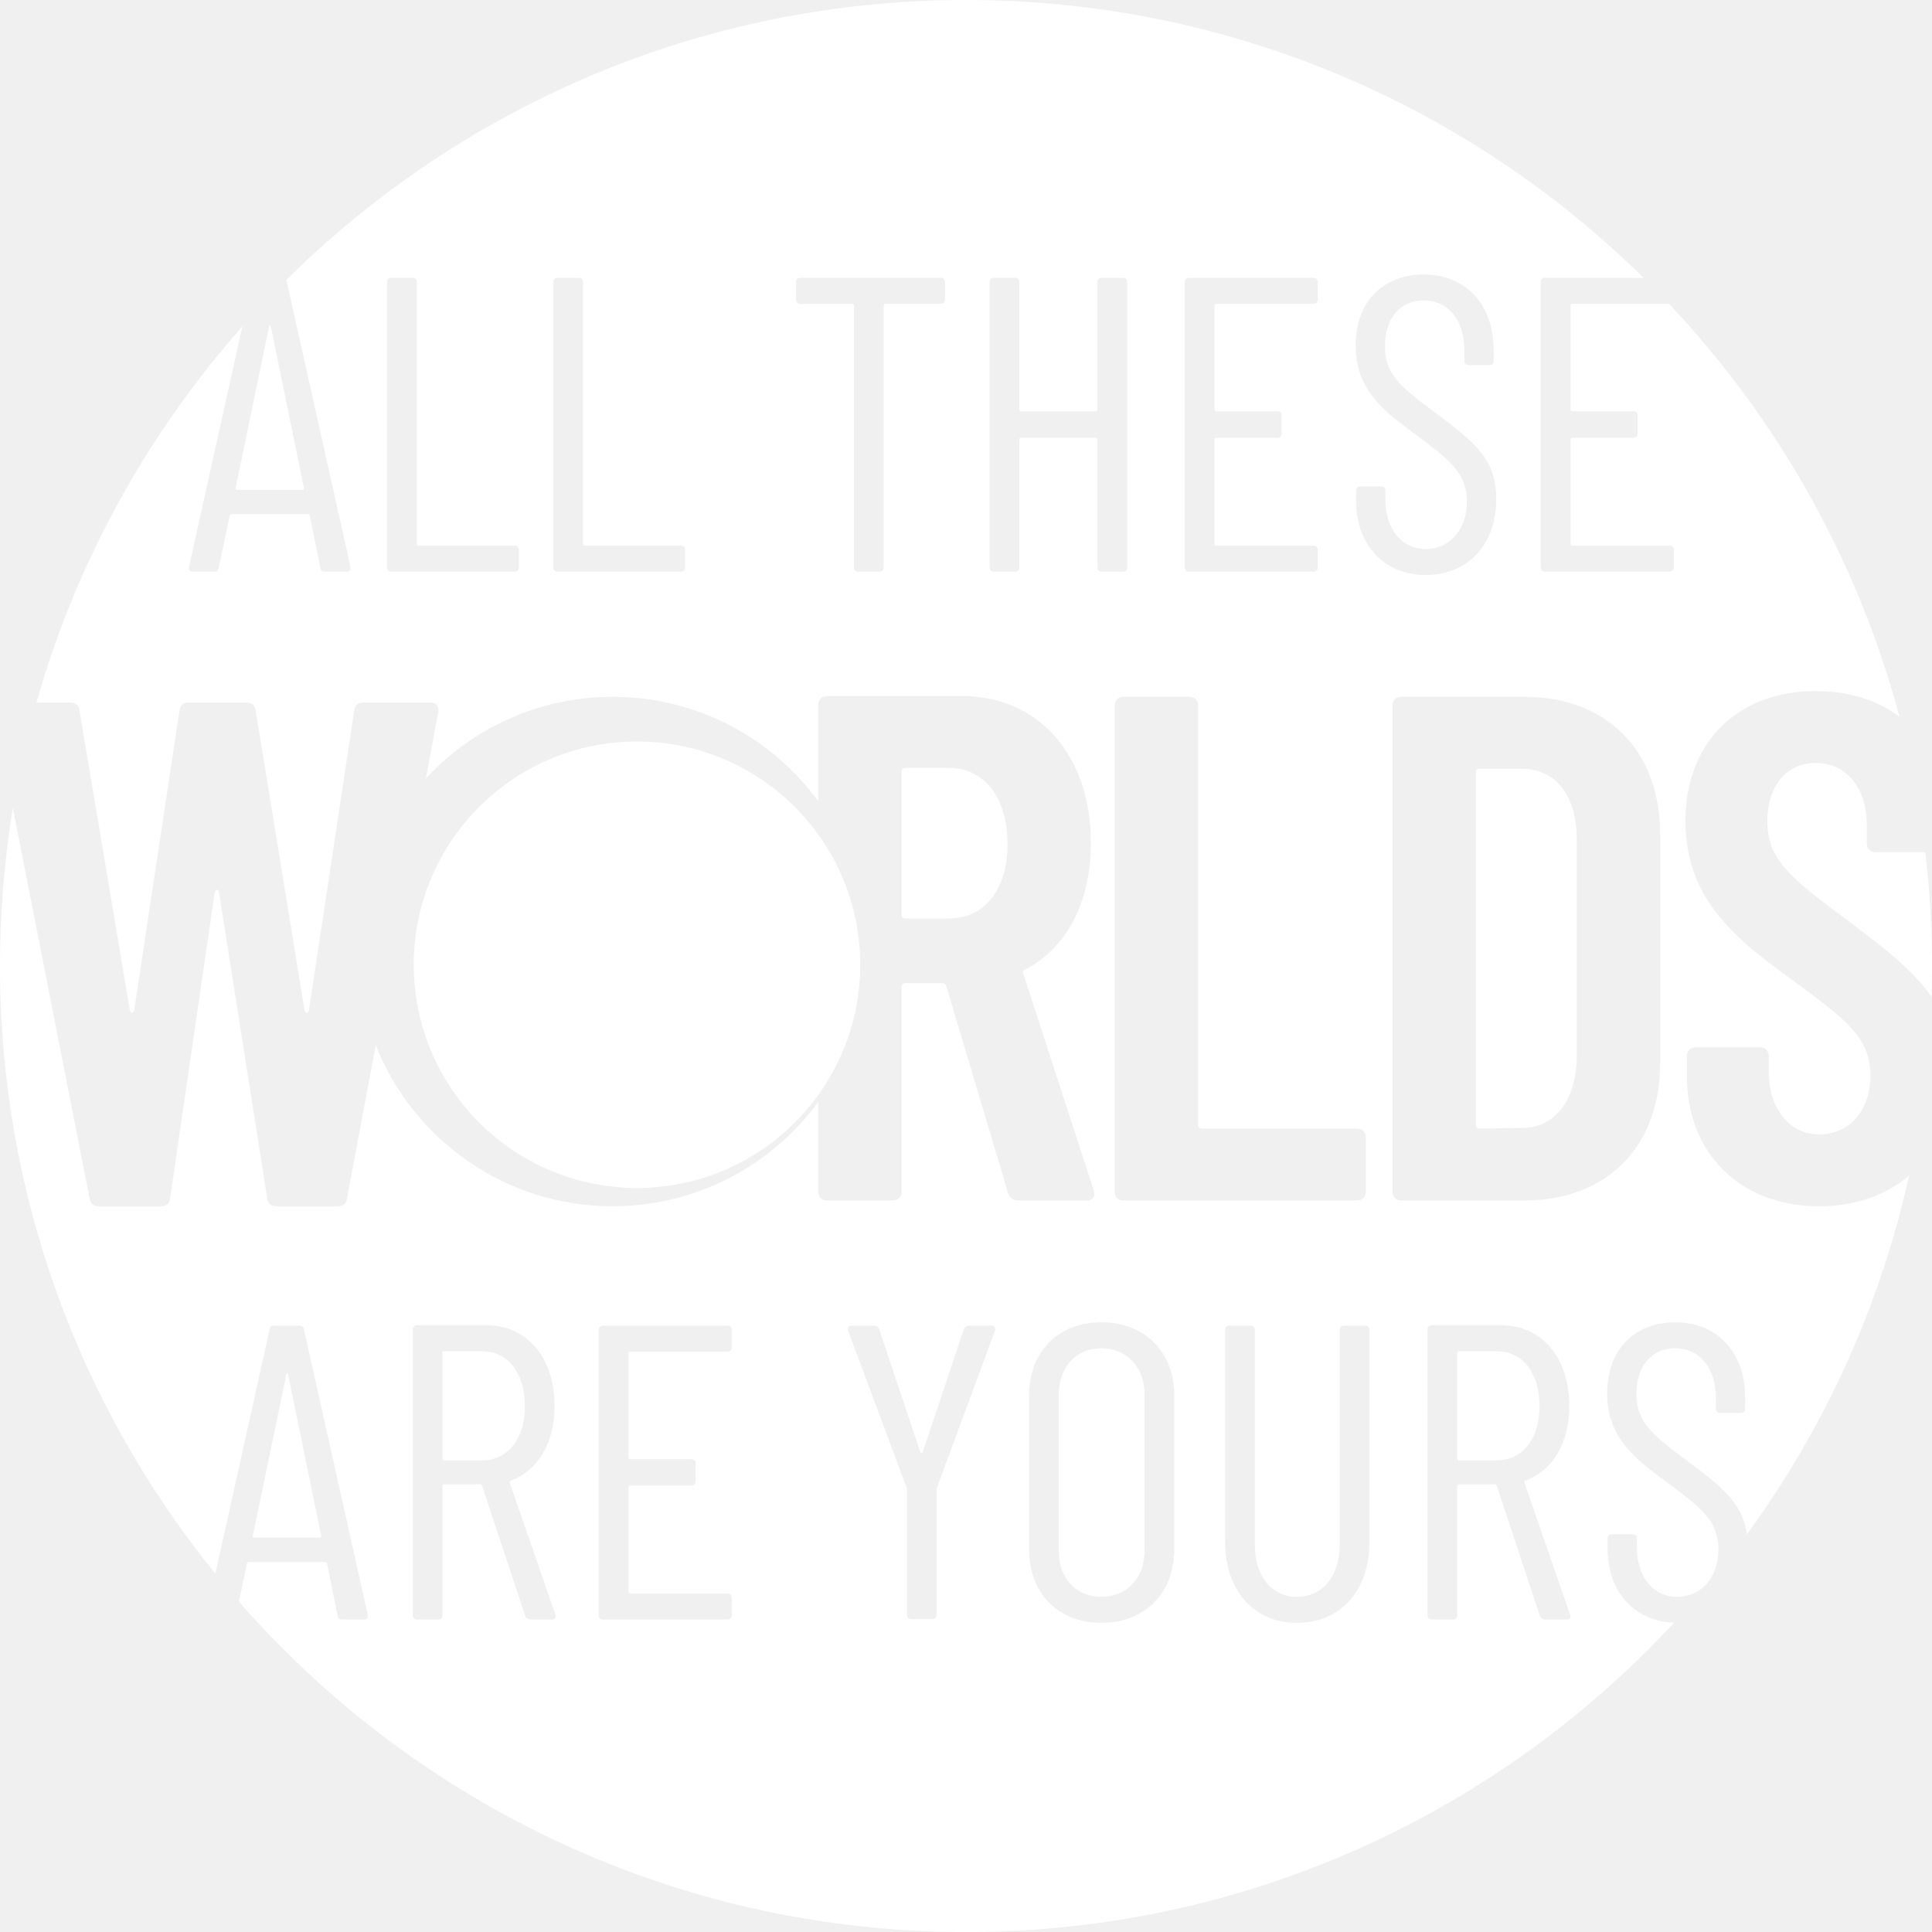
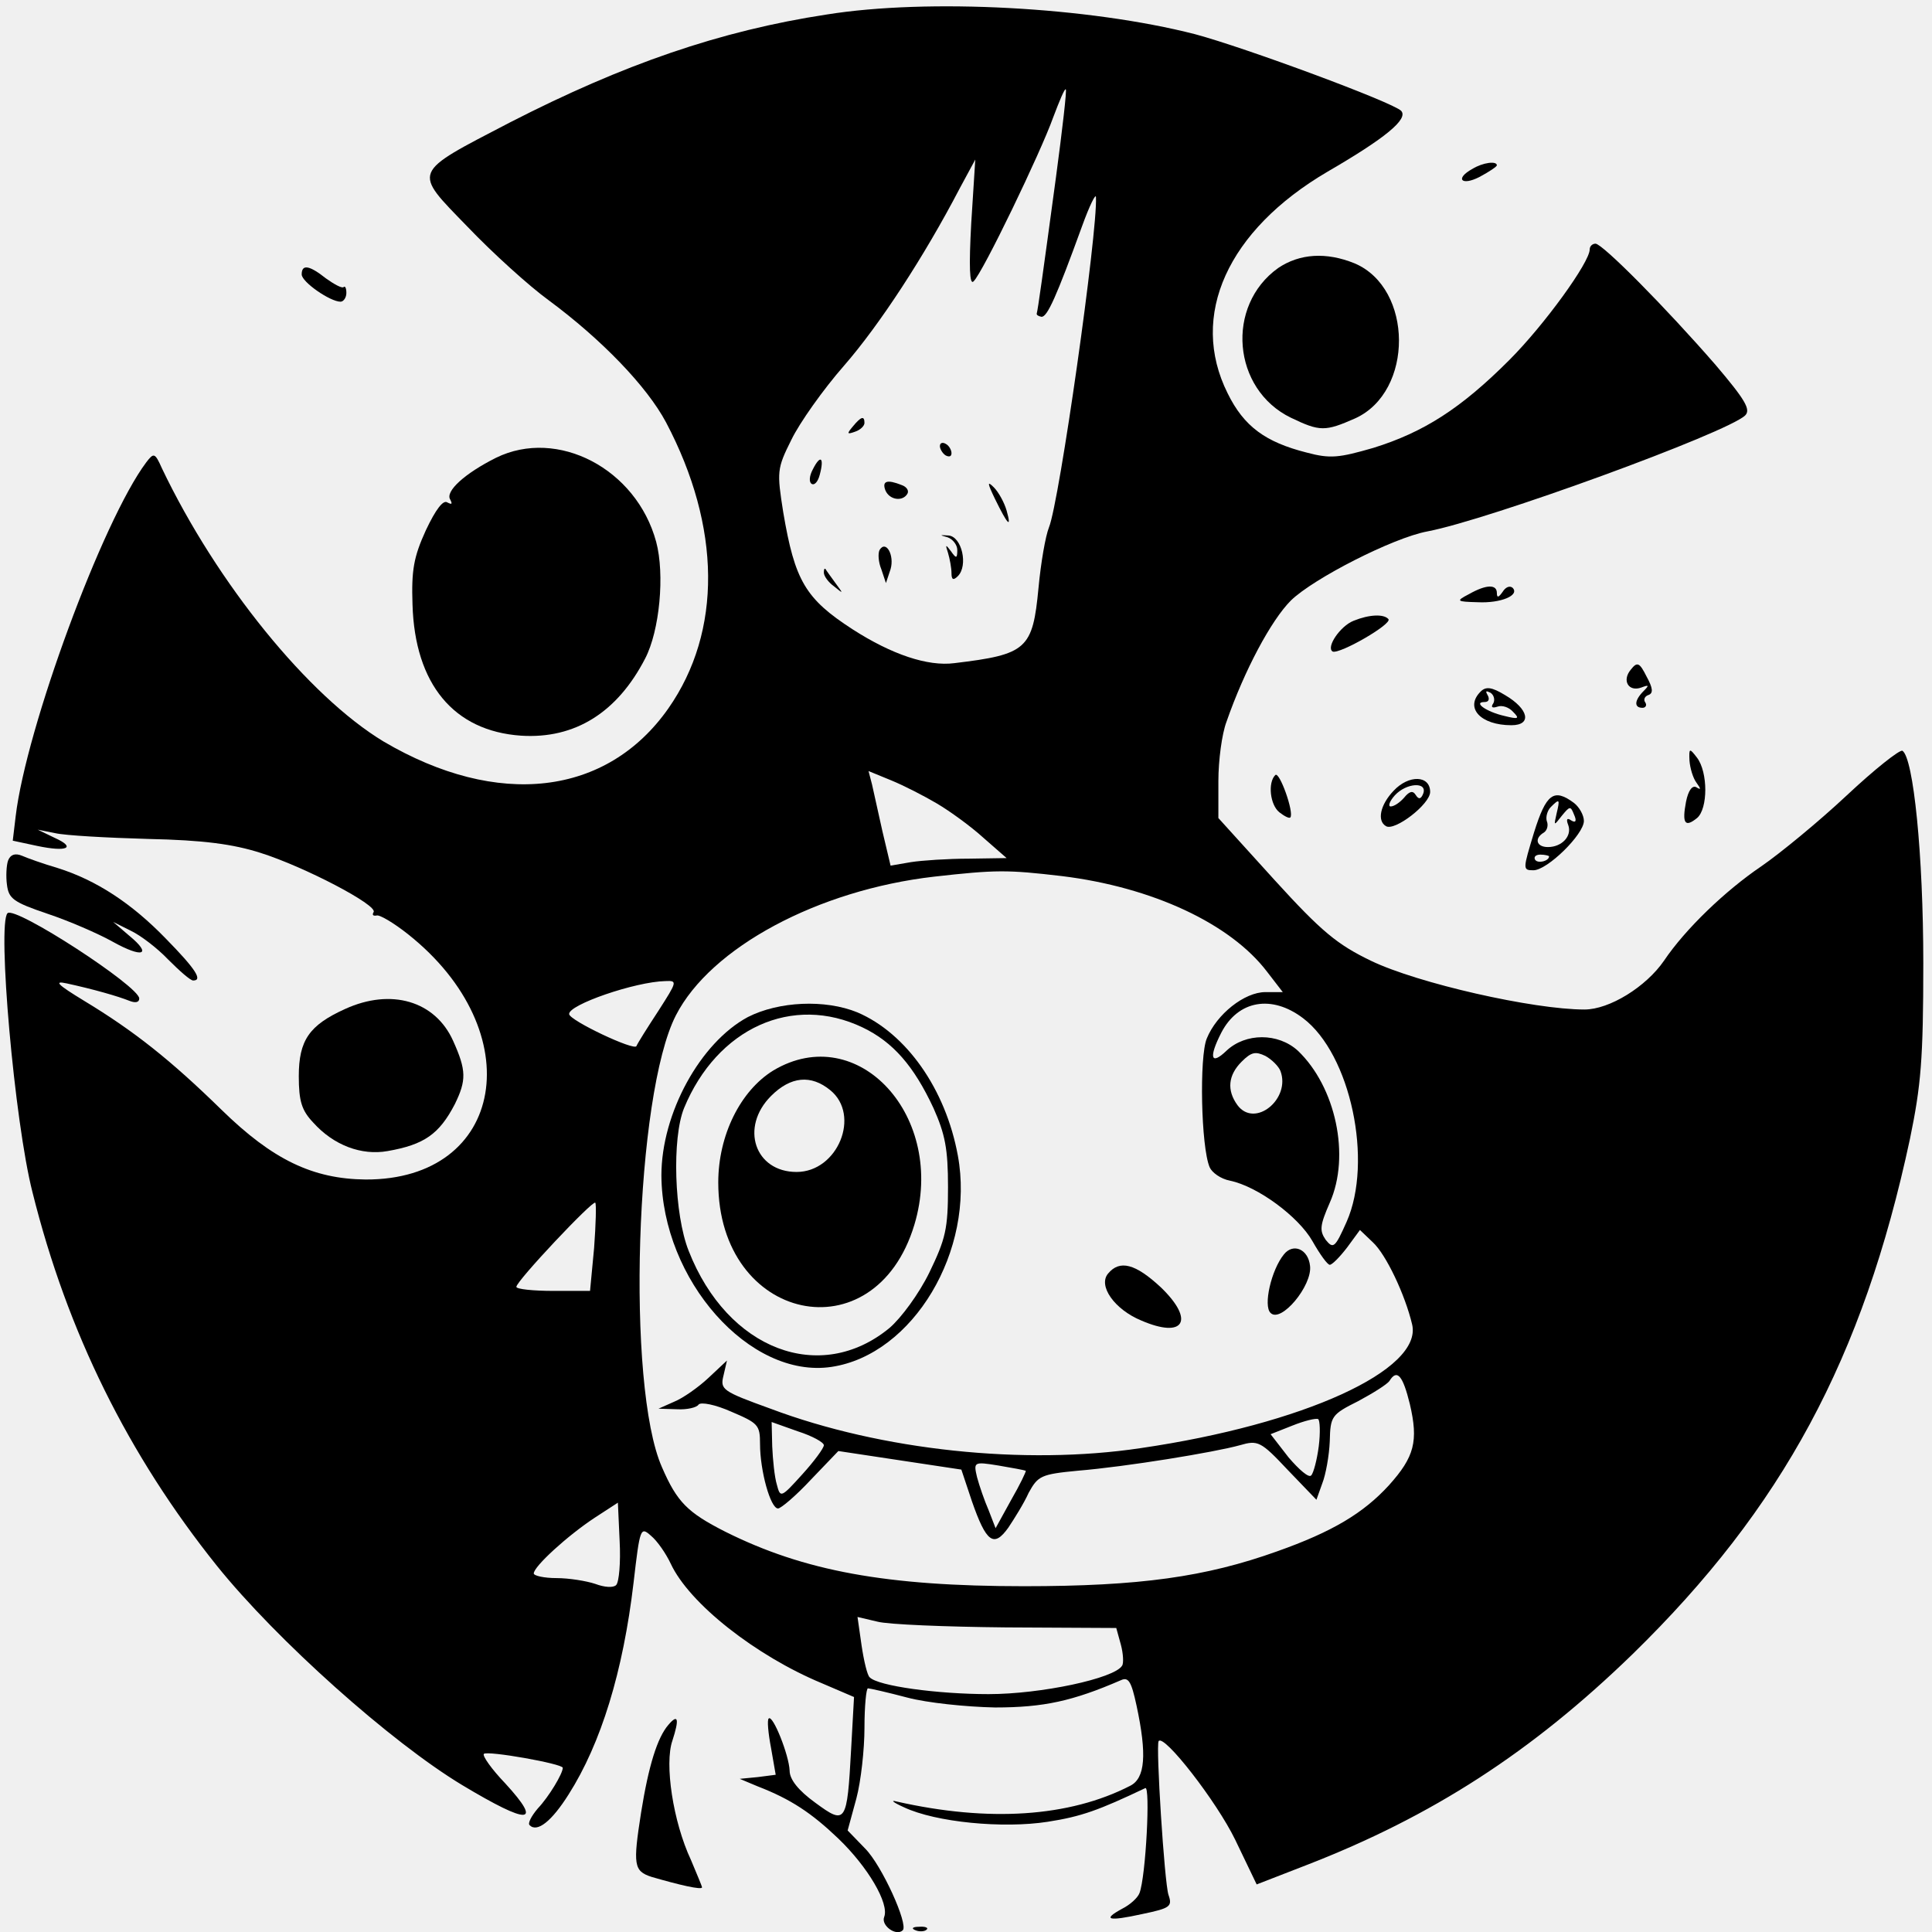
- <svg xmlns="http://www.w3.org/2000/svg" width="1610.69" height="1610.691" viewBox="0 0 1610.69 1610.691" version="1.1" xml:space="preserve" style="clip-rule:evenodd;fill-rule:evenodd;stroke-linecap:round;stroke-linejoin:round;stroke-miterlimit:1.5" id="svg430">
-   <defs id="defs434">
-     <clipPath id="_clip1">
-       <rect x="2790.48" y="0" width="2659.63" height="3507.87" id="rect226" />
-     </clipPath>
-   </defs>
-   <rect x="-135.432" y="-238.24" width="2659.63" height="3507.87" style="fill:none" id="rect224" />
-   <g transform="translate(-2925.43,1091.13)" id="g331" style="fill:#ff0000">
-                     
-                 </g>
-   <g transform="translate(-2925.43,1091.13)" id="g335">
-                     
-                 </g>
-   <g transform="translate(-2925.43,1091.13)" id="g339">
-                     
-                 </g>
-   <g transform="translate(-2925.43,1091.13)" id="g343">
-                     
-                 </g>
-   <g transform="translate(-2925.43,1091.13)" id="g347">
-                     
-                 </g>
-   <g transform="translate(-2925.43,1091.13)" id="g351">
-                     
-                 </g>
-   <g transform="translate(-2925.43,1091.13)" id="g355">
-                     
-                 </g>
-   <g transform="translate(-2925.43,1091.13)" id="g359">
-                     
-                 </g>
-   <g transform="translate(-2925.43,1091.13)" id="g363">
-                     
-                 </g>
-   <g transform="translate(-2925.43,1091.13)" id="g367">
-                     
-                 </g>
-   <g transform="matrix(0.963393,0,0,0.963393,11.01793,351.3901)" id="g371">
-                     
-                 </g>
-   <g transform="matrix(0.963393,0,0,0.963393,11.01793,351.3901)" id="g375">
-                     
-                 </g>
-   <g transform="matrix(0.963393,0,0,0.963393,11.01793,351.3901)" id="g379">
-                     
-                 </g>
-   <g transform="matrix(0.963393,0,0,0.963393,11.01793,351.3901)" id="g383">
-                     
-                 </g>
-   <g transform="matrix(0.963393,0,0,0.963393,11.01793,351.3901)" id="g387">
-                     
-                 </g>
-   <g transform="matrix(0.963393,0,0,0.963393,11.01793,351.3901)" id="g391">
-                     
-                 </g>
-   <g transform="matrix(0.963393,0,0,0.963393,11.01793,351.3901)" id="g395">
-                     
-                 </g>
-   <g transform="matrix(350,0,0,350,584.9779,2920.97)" id="g399">
-                     
-                 </g>
-   <g transform="translate(-2925.43,1091.13)" id="g403">
-                     
-                 </g>
-   <g transform="translate(-2925.43,1091.13)" id="g407">
-                     
-                 </g>
-   <g transform="translate(-2925.43,1091.13)" id="g411" style="fill:#ff0000">
-                     
-                 </g>
-   <g transform="translate(-2925.43,1091.13)" id="g415">
-                     
-                 </g>
-   <g transform="translate(-2925.43,1091.13)" id="g419" style="fill:#ff0000">
-                     
-                 </g>
-   <g transform="matrix(0.876271,0,0,0.876271,-561.0618,-918.73)" id="g423" style="fill:#ffffff">
-     <path id="circle421" style="fill:#ffffff" d="m 1458.673,1966.3 a 212.363,212.363 0 0 1 -212.363,212.363 212.363,212.363 0 0 1 -212.363,-212.363 212.363,212.363 0 0 1 212.363,-212.363 212.363,212.363 0 0 1 212.363,212.363 z m 42.828,-187.192 h 41.802 c 32.901,0 55.508,27.4 55.508,72.615 0,43.856 -22.607,70.572 -55.508,70.572 h -41.802 c -2.054,0 -3.424,-1.369 -3.424,-3.424 v -136.339 c 0,-2.054 1.369,-3.424 3.424,-3.424 z m 976.388,217.695 c -17.871,-26.076 -47.166,-48.375 -86.88,-77.978 -50.715,-37.671 -69.214,-54.789 -69.214,-89.036 0,-35.617 19.868,-55.474 45.91,-55.474 28.792,0 48.661,23.28 48.661,58.897 v 17.803 c 0,4.793 3.424,8.217 8.217,8.217 h 47.451 c 4.211,35.503 6.368,71.644 6.368,108.277 0,9.791 -0.16,19.549 -0.513,29.295 z m -433.405,122.006 v -335.592 c 0,-2.054 1.369,-3.424 3.424,-3.424 h 40.433 c 32.216,0 52.084,26.019 52.084,67.114 v 208.212 c -0.685,40.398 -21.238,66.429 -51.4,66.429 l -41.117,0.685 c -2.054,0 -3.424,-1.369 -3.424,-3.424 z m -71.131,71.816 h 117.053 c 78.754,0 129.366,-51.297 129.366,-130.713 v -217.798 c 0,-79.416 -50.612,-130.713 -129.366,-130.713 h -117.053 c -4.793,0 -8.217,3.424 -8.217,8.205 v 462.813 c 0,4.782 3.424,8.205 8.217,8.205 z m -264.302,0 h 222.454 c 4.793,0 8.217,-3.424 8.217,-8.205 v -51.982 c 0,-4.782 -3.424,-8.205 -8.217,-8.205 h -147.899 c -2.054,0 -3.424,-1.369 -3.424,-3.424 v -399.192 c 0,-4.793 -3.424,-8.217 -8.205,-8.217 h -62.926 c -4.793,0 -8.217,3.424 -8.217,8.217 v 462.802 c 0,4.782 3.424,8.205 8.217,8.205 z m -828.273,319.148 31.954,-153.777 c 0.399,-1.598 1.198,-1.598 1.598,0 l 31.554,153.777 c 0,0.799 -0.399,1.598 -1.198,1.598 h -62.709 c -0.799,0 -1.198,-0.799 -1.198,-1.598 z m -16.392,-996.883 31.943,-153.82 c 0.399,-1.605 1.198,-1.605 1.597,0 l 31.544,153.82 c 0,0.802 -0.399,1.594 -1.197,1.594 h -62.689 c -0.798,0 -1.197,-0.792 -1.197,-1.594 z m 1029.664,-179.382 v -16.744 c 0,-2.386 -1.594,-3.98 -3.991,-3.98 h -118.584 c -2.397,0 -3.991,1.594 -3.991,3.98 v 271.58 c 0,2.386 1.594,3.98 3.991,3.98 h 118.584 c 2.397,0 3.991,-1.594 3.991,-3.98 v -16.744 c 0,-2.397 -1.594,-3.991 -3.991,-3.991 h -92.659 c -0.802,0 -1.605,-0.792 -1.605,-1.594 v -99.509 c 0,-0.792 0.803,-1.594 1.605,-1.594 h 58.313 c 2.397,0 3.991,-1.594 3.991,-3.991 v -17.14 c 0,-2.386 -1.594,-3.98 -3.991,-3.98 h -58.313 c -0.802,0 -1.605,-0.803 -1.605,-1.605 v -99.102 c 0,-0.803 0.803,-1.594 1.605,-1.594 h 92.659 c 2.397,0 3.991,-1.594 3.991,-3.991 z m -723.302,258.815 h 117.388 c 2.397,0 3.991,-1.594 3.991,-3.98 v -16.744 c 0,-2.397 -1.594,-3.991 -3.991,-3.991 h -91.469 c -0.799,0 -1.597,-0.792 -1.597,-1.594 v -249.239 c 0,-2.397 -1.595,-3.991 -3.988,-3.991 h -20.334 c -2.392,0 -3.988,1.594 -3.988,3.991 v 271.569 c 0,2.386 1.595,3.98 3.988,3.98 z m -158.171,0 h 117.387 c 2.397,0 3.994,-1.594 3.994,-3.98 v -16.744 c 0,-2.397 -1.597,-3.991 -3.994,-3.991 h -91.467 c -0.799,0 -1.599,-0.792 -1.599,-1.594 v -249.239 c 0,-2.397 -1.594,-3.991 -3.986,-3.991 h -20.335 c -2.392,0 -3.986,1.594 -3.986,3.991 v 271.569 c 0,2.386 1.594,3.98 3.986,3.98 z m 522.797,-279.539 h -133.756 c -2.397,0 -3.991,1.594 -3.991,3.98 v 16.744 c 0,2.397 1.594,3.991 3.991,3.991 h 49.529 c 0.803,0 1.594,0.792 1.594,1.594 v 249.239 c 0,2.397 1.594,3.991 3.991,3.991 h 20.339 c 2.386,0 3.98,-1.594 3.98,-3.991 v -249.239 c 0,-0.803 0.803,-1.594 1.605,-1.594 h 52.717 c 2.397,0 3.991,-1.594 3.991,-3.991 v -16.744 c 0,-2.386 -1.594,-3.98 -3.991,-3.98 z m 149.038,3.991 v 121.431 c 0,0.792 -0.803,1.594 -1.605,1.594 h -71.144 c -0.792,0 -1.594,-0.803 -1.594,-1.594 v -121.431 c 0,-2.397 -1.594,-3.991 -3.991,-3.991 h -20.328 c -2.397,0 -3.991,1.594 -3.991,3.991 v 271.558 c 0,2.397 1.594,3.991 3.991,3.991 h 20.328 c 2.397,0 3.991,-1.594 3.991,-3.991 v -121.827 c 0,-0.792 0.802,-1.594 1.594,-1.594 h 71.144 c 0.803,0 1.605,0.803 1.605,1.594 v 121.827 c 0,2.397 1.594,3.991 3.98,3.991 h 20.339 c 2.397,0 3.991,-1.594 3.991,-3.991 v -271.558 c 0,-2.397 -1.594,-3.991 -3.991,-3.991 h -20.339 c -2.386,0 -3.98,1.594 -3.98,3.991 z m 312.313,278.748 c 39.172,0 67.087,-27.914 67.087,-72.254 0,-37.952 -19.944,-53.938 -60.292,-83.897 -32.367,-23.967 -45.56,-35.951 -45.56,-61.524 0,-28.365 15.986,-43.548 36.776,-43.548 23.176,0 38.766,18.778 38.766,47.143 v 10.389 c 0,2.397 1.594,3.991 3.991,3.991 h 19.933 c 2.397,0 3.991,-1.594 3.991,-3.991 v -9.994 c 0,-43.548 -26.32,-72.254 -66.68,-72.254 -37.567,0 -64.679,25.111 -64.679,67.461 0,42.35 26.309,62.326 57.885,85.491 29.575,22.373 47.957,34.764 47.957,63.129 0,27.562 -17.184,45.142 -39.172,45.142 -22.373,0 -38.37,-18.382 -38.37,-47.143 v -8.389 c 0,-2.397 -1.594,-3.991 -3.98,-3.991 h -19.944 c -2.386,0 -3.98,1.594 -3.98,3.991 v 9.587 c 0,42.35 27.112,70.66 66.273,70.66 z m 31.554,738.483 h 35.982 c 24.376,0 40.764,20.382 40.764,52.358 0,31.166 -16.388,51.548 -40.764,51.548 h -35.982 c -0.787,0 -1.598,-0.799 -1.598,-1.598 v -100.711 c 0,-0.799 0.81,-1.598 1.598,-1.598 z m -965.386,0 h 35.971 c 24.376,0 40.764,20.382 40.764,52.358 0,31.166 -16.388,51.548 -40.764,51.548 h -35.971 c -0.799,0 -1.609,-0.799 -1.609,-1.598 v -100.711 c 0,-0.799 0.81,-1.598 1.609,-1.598 z m 625.115,233.718 c -23.988,0 -40.376,-17.985 -40.376,-43.548 v -149.018 c 0,-25.962 16.388,-43.948 40.376,-43.948 24.376,0 41.163,17.985 41.163,43.948 v 149.018 c 0,25.563 -16.787,43.548 -41.163,43.548 z m -180.926,21.169 h 20.336 c 2.397,0 3.983,-1.598 3.983,-3.994 v -119.427 c 0,-0.399 0,-1.598 0.4,-1.997 l 55.12,-148.984 c 0.799,-2.796 -0.399,-4.793 -3.195,-4.793 h -21.569 c -1.997,0 -3.994,1.198 -4.793,3.195 l -39.109,117.03 c -0.399,1.198 -1.997,1.198 -2.397,0 l -39.12,-117.03 c -0.799,-1.997 -2.796,-3.195 -4.793,-3.195 h -21.569 c -2.796,0 -3.994,1.997 -3.195,4.793 l 55.519,148.984 c 0.399,0.399 0.399,1.598 0.399,1.997 v 119.427 c 0,2.397 1.598,3.994 3.983,3.994 z m -170.598,-258.47 v -16.741 c 0,-2.385 -1.598,-3.983 -3.994,-3.983 h -118.582 c -2.385,0 -3.983,1.598 -3.983,3.983 v 271.571 c 0,2.397 1.598,3.983 3.983,3.983 h 118.582 c 2.397,0 3.994,-1.586 3.994,-3.983 v -16.741 c 0,-2.385 -1.598,-3.983 -3.994,-3.983 h -92.665 c -0.799,0 -1.598,-0.799 -1.598,-1.598 v -99.513 c 0,-0.799 0.799,-1.598 1.598,-1.598 h 58.315 c 2.397,0 3.994,-1.586 3.994,-3.983 v -17.141 c 0,-2.385 -1.598,-3.983 -3.994,-3.983 h -58.315 c -0.799,0 -1.598,-0.799 -1.598,-1.598 v -99.113 c 0,-0.799 0.799,-1.598 1.598,-1.598 h 92.665 c 2.397,0 3.994,-1.586 3.994,-3.983 z m 773.722,258.813 h 20.736 c 2.784,0 3.983,-1.598 3.184,-4.394 l -43.491,-125.806 c -0.399,-1.198 0,-1.598 1.198,-1.997 25.551,-9.563 41.494,-35.514 41.494,-71.085 0,-45.945 -26.305,-76.654 -65.071,-76.654 h -65.893 c -2.385,0 -3.983,1.586 -3.983,3.983 v 271.959 c 0,2.397 1.598,3.994 3.983,3.994 h 20.336 c 2.397,0 3.983,-1.598 3.983,-3.994 v -123.021 c 0,-0.799 0.81,-1.598 1.598,-1.598 h 34.373 c 0.81,0 1.198,0 1.609,1.198 l 41.163,124.219 c 0.799,1.997 2.784,3.195 4.782,3.195 z m -965.398,0 h 20.736 c 2.784,0 3.983,-1.598 3.184,-4.394 l -43.491,-125.806 c -0.399,-1.198 0,-1.598 1.198,-1.997 25.552,-9.563 41.494,-35.514 41.494,-71.085 0,-45.945 -26.305,-76.654 -65.071,-76.654 h -65.893 c -2.385,0 -3.983,1.586 -3.983,3.983 v 271.959 c 0,2.397 1.598,3.994 3.983,3.994 h 20.336 c 2.397,0 3.983,-1.598 3.983,-3.994 v -123.021 c 0,-0.799 0.81,-1.598 1.609,-1.598 h 34.361 c 0.81,0 1.21,0 1.609,1.198 l 41.163,124.219 c 0.799,1.997 2.784,3.195 4.782,3.195 z m 543.199,3.195 c 41.163,0 69.465,-27.902 69.465,-69.853 V 2376.355 c 0,-41.95 -28.302,-69.853 -69.465,-69.853 -40.764,0 -68.677,27.902 -68.677,69.853 v 146.222 c 0,41.95 27.914,69.853 68.677,69.853 z m 186.13,0 c 41.562,0 69.065,-30.698 69.065,-77.031 v -201.707 c 0,-2.397 -1.586,-3.994 -3.983,-3.994 h -20.336 c -2.385,0 -3.983,1.598 -3.983,3.994 v 204.902 c 0,29.158 -16.388,49.129 -40.764,49.129 -23.988,0 -39.976,-19.971 -39.976,-49.129 v -204.902 c 0,-2.397 -1.586,-3.994 -3.983,-3.994 h -20.336 c -2.385,0 -3.983,1.598 -3.983,3.994 v 201.707 c 0,46.333 27.514,77.031 68.278,77.031 z M 1418.73,1810.651 c -44.107,-60.153 -115.307,-99.25 -195.556,-99.25 -70.195,0 -133.463,29.911 -177.742,77.67 l 11.88,-63.291 c 0.685,-5.478 -2.054,-8.901 -7.521,-8.901 h -63.622 c -4.793,0 -8.217,2.054 -8.901,7.532 l -43.092,285.483 c -0.685,2.739 -3.424,2.739 -4.108,0 l -46.527,-285.483 c -0.673,-5.478 -4.097,-7.532 -8.89,-7.532 h -54.732 c -4.782,0 -8.205,2.054 -8.89,7.532 l -43.103,285.483 c -0.685,2.739 -3.424,2.739 -4.097,0 l -47.896,-285.483 c -0.685,-5.478 -4.097,-7.532 -8.89,-7.532 h -32.113 c 38.048,-134.293 105.892,-256.121 195.955,-357.871 l -50.829,228.927 c -0.399,2.397 0.799,4.394 3.595,4.394 h 20.37 c 2.397,0 3.994,-1.198 4.382,-3.595 l 10.385,-49.528 c 0,-0.799 1.198,-1.598 1.997,-1.598 h 72.272 c 0.799,0 1.997,0.799 1.997,1.598 l 9.986,49.528 c 0.399,2.397 1.997,3.595 4.394,3.595 h 20.758 c 2.796,0 3.994,-1.997 3.595,-4.394 l -60.689,-271.556 -0.514,-1.536 c 166.124,-164.666 394.65,-266.388 646.752,-266.388 251.041,0 478.699,100.865 644.641,264.329 h -93.795 c -2.397,0 -3.994,1.594 -3.994,3.986 v 271.572 c 0,2.391 1.598,3.986 3.994,3.986 h 118.582 c 2.397,0 3.994,-1.595 3.994,-3.986 v -16.743 c 0,-2.392 -1.598,-3.986 -3.994,-3.986 h -92.665 c -0.799,0 -1.598,-0.799 -1.598,-1.598 v -99.505 c 0,-0.799 0.799,-1.598 1.598,-1.598 h 58.315 c 2.397,0 3.994,-1.595 3.994,-3.987 v -17.141 c 0,-2.392 -1.598,-3.986 -3.994,-3.986 h -58.315 c -0.799,0 -1.598,-0.799 -1.598,-1.598 v -99.105 c 0,-0.799 0.799,-1.598 1.598,-1.598 h 92.072 c 102.902,109.126 179.397,243.445 219.19,392.698 -20.998,-15.6 -48.113,-24.273 -79.644,-24.273 -73.276,0 -123.9,47.873 -123.9,123.866 0,76.7 51.982,115.056 104.02,152.727 47.976,35.617 71.953,52.735 71.953,89.036 0,34.247 -20.553,56.158 -48.649,56.158 -27.423,0 -47.976,-23.28 -47.976,-59.582 v -15.064 c 0,-4.804 -3.424,-8.228 -8.217,-8.228 h -61.556 c -4.782,0 -8.205,3.424 -8.205,8.228 v 19.172 c 0,73.254 50.612,123.866 125.954,123.866 34.031,0 63.496,-10.385 85.453,-29.158 -27.743,125.258 -81.071,240.941 -154.302,341.287 -3.926,-29.751 -23.657,-45.34 -59.491,-71.953 -32.376,-23.965 -45.568,-35.948 -45.568,-61.522 0,-28.359 15.988,-43.548 36.781,-43.548 23.178,0 38.767,18.784 38.767,47.143 v 10.385 c 0,2.397 1.598,3.994 3.983,3.994 h 19.937 c 2.397,0 3.983,-1.598 3.983,-3.994 v -9.985 c 0,-43.548 -26.305,-72.249 -66.669,-72.249 -37.568,0 -64.683,25.106 -64.683,67.456 0,42.35 26.316,62.321 57.882,85.499 29.58,22.367 47.965,34.749 47.965,63.12 0,27.56 -17.186,45.146 -39.166,45.146 -22.39,0 -38.379,-18.385 -38.379,-47.143 v -8.388 c 0,-2.397 -1.586,-3.994 -3.983,-3.994 h -19.937 c -2.385,0 -3.983,1.598 -3.983,3.994 v 9.586 c 0,41.277 25.757,69.225 63.337,70.526 -167.848,180.96 -407.659,294.27 -673.73,294.27 -275.737,0 -523.274,-121.698 -691.727,-314.252 l 7.589,-36.21 c 0,-0.799 1.198,-1.598 1.997,-1.598 h 72.272 c 0.799,0 1.997,0.799 1.997,1.598 l 9.974,49.528 c 0.399,2.397 1.997,3.595 4.394,3.595 h 20.77 c 2.785,0 3.983,-1.997 3.583,-4.394 l -60.689,-271.548 c -0.399,-2.397 -1.997,-3.595 -4.394,-3.595 h -23.954 c -2.397,0 -3.994,1.198 -4.394,3.595 L 845.163,2545.652 C 717.063,2387.778 640.283,2186.539 640.283,1967.509 c 0,-51.16 4.188,-101.338 12.234,-150.205 l 72.991,371.267 c 0.685,5.478 4.108,7.532 8.901,7.532 h 58.829 c 4.793,0 8.217,-2.054 8.901,-7.532 l 42.407,-290.96 c 0.685,-3.424 3.424,-3.424 4.108,0 l 45.842,290.96 c 0.673,5.478 4.097,7.532 8.89,7.532 h 58.156 c 4.782,0 8.205,-2.054 8.89,-7.532 l 27.343,-145.663 c 35.548,89.687 123.113,153.195 225.398,153.195 80.249,0 151.449,-39.097 195.556,-99.262 v 85.567 c 0,4.793 3.424,8.217 8.217,8.217 h 62.926 c 4.782,0 8.205,-3.424 8.205,-8.217 v -195.145 c 0,-2.054 1.369,-3.424 3.424,-3.424 h 35.64 c 2.054,0 2.739,1.369 3.424,2.739 l 58.931,197.199 c 1.369,4.108 4.108,6.847 8.89,6.847 h 65.665 c 5.478,0 8.901,-3.424 6.847,-9.586 l -67.034,-206.089 c -0.685,-2.054 0,-3.424 2.054,-4.108 38.983,-20.507 62.241,-63.622 62.241,-120.488 0,-82.874 -49.254,-139.637 -122.519,-139.637 h -128.693 c -4.793,0 -8.217,3.424 -8.217,8.205 z" />
+ <svg xmlns="http://www.w3.org/2000/svg" version="1.0" width="333pt" height="333pt" viewBox="0 0 333 333" preserveAspectRatio="xMidYMid meet">
+   <g transform="translate(0,333) scale(0.1,-0.1)" fill="#000000" stroke="none">
+     <path d="M1425 3305 c-184 -28 -351 -86 -546 -186 -171 -89 -168 -82 -73 -180 43 -45 106 -102 139 -126 92 -68 170 -149 203 -211 95 -180 97 -360 4 -493 -106 -151 -294 -173 -491 -57 -129 78 -287 272 -382 471 -12 27 -14 27 -27 10 -75 -100 -207 -458 -225 -610 l-5 -42 42 -9 c52 -11 68 -3 30 14 l-29 14 30 -6 c17 -4 89 -8 160 -10 96 -2 147 -9 194 -24 76 -24 202 -90 195 -102 -3 -5 -1 -7 5 -6 5 2 30 -13 54 -32 212 -168 168 -424 -73 -423 -91 1 -160 34 -248 120 -88 86 -151 136 -237 188 -46 28 -53 35 -30 30 46 -10 88 -22 108 -30 10 -4 17 -3 17 4 0 21 -214 160 -227 147 -18 -18 12 -360 43 -481 60 -241 165 -453 318 -644 103 -128 300 -304 423 -378 115 -69 139 -68 74 3 -24 25 -40 48 -37 51 6 6 136 -17 136 -24 0 -10 -24 -50 -43 -70 -11 -13 -18 -26 -14 -29 13 -13 38 7 67 53 56 88 94 212 112 365 11 95 12 97 30 81 11 -9 26 -31 34 -48 32 -69 147 -159 260 -206 l56 -24 -5 -90 c-7 -128 -9 -131 -62 -92 -29 21 -44 40 -44 55 -1 27 -29 97 -36 90 -3 -2 -1 -25 4 -51 l8 -46 -31 -4 -31 -3 31 -13 c57 -22 93 -46 139 -90 51 -49 88 -112 79 -135 -6 -15 21 -34 32 -23 10 10 -36 112 -65 141 l-30 31 15 55 c8 30 14 85 14 122 0 37 3 68 6 68 3 0 34 -7 68 -16 34 -9 101 -16 151 -17 84 0 134 11 217 47 13 6 18 -2 27 -44 18 -84 15 -125 -11 -138 -105 -54 -244 -63 -403 -27 -11 3 -5 -2 13 -10 55 -26 171 -37 248 -25 58 9 88 20 168 58 9 5 1 -153 -10 -181 -3 -8 -16 -20 -30 -27 -35 -19 -24 -22 35 -9 48 10 52 13 45 33 -7 21 -22 257 -17 265 9 13 100 -104 132 -170 l37 -77 85 33 c217 84 389 195 563 364 258 252 397 509 478 888 19 92 23 137 23 303 0 187 -17 354 -36 366 -5 2 -48 -32 -96 -77 -48 -45 -115 -100 -147 -122 -62 -42 -131 -108 -168 -163 -31 -45 -94 -84 -137 -84 -88 0 -287 45 -368 84 -58 28 -85 50 -166 139 l-97 107 0 64 c0 35 6 81 14 102 31 89 77 175 111 209 39 38 176 108 235 119 106 20 517 170 548 200 10 10 0 27 -51 87 -86 99 -195 209 -207 209 -5 0 -10 -4 -10 -10 0 -22 -78 -130 -139 -191 -83 -83 -147 -124 -234 -151 -59 -17 -74 -19 -115 -8 -71 18 -108 45 -136 102 -67 134 0 281 172 382 100 58 140 91 127 105 -15 15 -269 109 -355 132 -183 47 -460 62 -635 34z m395 -281 c-23 -170 -31 -227 -33 -234 -1 -3 3 -5 8 -6 10 -1 26 35 70 156 13 36 24 58 24 50 3 -60 -63 -525 -81 -569 -6 -15 -14 -61 -18 -104 -10 -106 -20 -115 -145 -130 -46 -6 -108 15 -175 58 -82 53 -100 84 -120 202 -11 70 -11 75 14 125 14 29 55 87 91 128 61 70 138 188 199 305 l27 50 -7 -110 c-4 -74 -3 -107 4 -100 16 15 116 223 137 282 11 29 20 51 22 49 2 -1 -6 -70 -17 -152z m-205 -1079 c22 -13 58 -39 80 -59 l40 -35 -65 -1 c-36 0 -81 -3 -100 -6 l-35 -6 -14 59 c-7 32 -15 68 -18 81 l-6 23 39 -16 c22 -9 57 -27 79 -40z m215 -125 c156 -19 291 -82 354 -165 l27 -35 -30 0 c-36 0 -84 -38 -101 -80 -13 -31 -10 -187 5 -222 4 -9 19 -20 35 -23 48 -10 118 -62 142 -104 13 -23 26 -41 30 -41 4 0 17 13 30 30 l22 30 22 -21 c23 -21 56 -91 68 -142 18 -78 -187 -172 -468 -213 -200 -30 -447 -4 -638 68 -83 30 -87 33 -81 57 l6 26 -32 -30 c-17 -16 -44 -35 -59 -41 l-27 -12 32 -1 c17 -1 34 3 37 8 4 5 29 0 56 -12 47 -20 50 -23 50 -56 0 -46 18 -111 31 -111 5 0 31 22 57 50 l47 49 106 -16 106 -16 18 -54 c25 -72 38 -81 63 -46 10 15 27 42 35 60 16 29 21 32 84 38 85 7 237 32 280 44 31 9 36 7 82 -42 l50 -52 10 28 c6 15 12 48 13 73 1 43 3 46 49 69 26 14 50 29 54 35 13 21 23 9 35 -40 15 -64 8 -91 -36 -140 -44 -48 -97 -80 -193 -114 -123 -44 -236 -60 -436 -60 -237 0 -379 26 -515 94 -65 33 -83 51 -109 111 -62 140 -46 643 24 779 60 117 245 216 445 239 107 12 126 12 220 1z m-695 -232 c-19 -29 -36 -56 -38 -61 -3 -9 -115 44 -116 55 -2 16 114 56 166 57 21 1 20 -1 -12 -51z m1111 -13 c82 -62 121 -247 75 -351 -20 -45 -23 -47 -36 -31 -11 16 -10 25 7 64 36 81 10 200 -55 262 -34 31 -90 31 -123 0 -27 -26 -31 -12 -9 31 29 56 87 66 141 25z m-39 -91 c18 -48 -44 -99 -74 -59 -19 26 -16 52 7 75 17 17 24 18 41 10 11 -6 23 -18 26 -26z m-1183 -305 l-7 -74 -63 0 c-35 0 -64 3 -64 7 0 10 132 150 136 145 2 -2 1 -37 -2 -78z m1249 -342 c-3 -23 -9 -46 -13 -50 -4 -5 -21 10 -39 31 l-31 40 38 15 c20 8 40 13 44 11 3 -2 4 -23 1 -47z m-853 2 c0 -5 -17 -28 -37 -50 -37 -41 -38 -41 -44 -18 -4 13 -7 43 -8 66 l-1 42 45 -16 c25 -8 45 -19 45 -24z m348 -44 c1 -1 -10 -24 -25 -50 l-27 -49 -12 31 c-7 16 -16 42 -20 57 -6 26 -6 27 37 20 24 -4 45 -8 47 -9z m-706 -197 c-5 -5 -20 -4 -36 2 -15 5 -45 10 -67 10 -21 0 -39 4 -39 8 0 12 58 65 105 96 l40 26 3 -66 c2 -37 -1 -71 -6 -76z m672 -73 l190 -1 8 -29 c4 -15 5 -32 2 -36 -13 -22 -140 -49 -230 -49 -88 0 -191 14 -205 29 -4 3 -10 28 -14 55 l-7 49 34 -8 c18 -5 118 -9 222 -10z" />
+     <path d="M1470 2595 c-11 -13 -10 -14 4 -9 9 3 16 10 16 15 0 13 -6 11 -20 -6z" />
+     <path d="M1620 2561 c0 -5 5 -13 10 -16 6 -3 10 -2 10 4 0 5 -4 13 -10 16 -5 3 -10 2 -10 -4z" />
+     <path d="M1401 2521 c-6 -11 -7 -22 -2 -25 5 -3 11 4 14 16 8 30 1 35 -12 9z" />
+     <path d="M1526 2485 c7 -17 30 -20 38 -6 3 5 -1 12 -10 15 -25 10 -34 7 -28 -9z" />
+     <path d="M1715 2470 c22 -45 29 -52 20 -20 -4 14 -14 32 -22 40 -12 12 -11 7 2 -20z" />
+     <path d="M1633 2404 c9 -3 17 -13 17 -22 0 -15 -2 -15 -11 -2 -9 12 -10 12 -5 -3 3 -10 6 -26 6 -35 0 -11 3 -13 11 -5 18 18 7 68 -16 70 -16 1 -16 1 -2 -3z" />
+     <path d="M1516 2382 c-3 -6 -2 -21 3 -33 l8 -24 8 24 c7 24 -8 51 -19 33z" />
+     <path d="M1420 2343 c0 -6 8 -17 18 -24 16 -13 16 -13 2 6 -8 11 -16 22 -17 24 -2 2 -3 0 -3 -6z" />
+     <path d="M1289 1577 c-82 -44 -149 -166 -149 -273 1 -180 152 -351 293 -330 141 21 248 201 218 364 -21 115 -89 211 -173 247 -56 23 -136 19 -189 -8z m198 -18 c52 -25 88 -66 122 -139 20 -45 25 -70 25 -136 0 -72 -4 -89 -32 -147 -18 -37 -49 -79 -69 -96 -119 -98 -279 -38 -346 133 -25 63 -29 194 -8 246 57 138 187 197 308 139z" />
+     <path d="M1333 1485 c-57 -35 -95 -112 -95 -193 0 -241 270 -299 338 -73 56 186 -97 353 -243 266z m98 -34 c53 -43 13 -141 -58 -141 -72 0 -98 77 -44 131 34 34 69 37 102 10z" />
+     <path d="M2213 1168 c-22 -27 -36 -89 -23 -101 18 -18 72 47 68 81 -3 29 -29 40 -45 20z" />
+     <path d="M1910 1135 c-18 -21 11 -62 57 -81 74 -32 93 0 34 57 -44 41 -71 48 -91 24z" />
+     <path d="M2538 3039 c-31 -17 -19 -30 12 -14 17 9 30 18 30 20 0 8 -24 5 -42 -6z" />
+     <path d="M2203 2868 c-91 -65 -79 -209 22 -258 50 -24 59 -24 111 -1 101 46 100 224 -1 267 -49 20 -95 17 -132 -8z" />
+     <path d="M520 2857 c0 -13 49 -47 67 -47 5 0 10 7 10 15 0 8 -2 13 -5 10 -3 -2 -16 5 -30 15 -29 23 -42 25 -42 7z" />
+     <path d="M855 2541 c-54 -27 -88 -58 -79 -72 4 -8 3 -9 -5 -5 -7 5 -20 -12 -37 -48 -21 -46 -25 -69 -23 -128 4 -137 71 -218 187 -226 93 -6 166 40 214 133 25 48 34 145 19 201 -34 126 -170 197 -276 145z" />
+     <path d="M2532 2306 c-23 -12 -22 -13 15 -14 40 -2 73 12 60 25 -5 4 -12 1 -17 -7 -7 -10 -10 -11 -10 -2 0 15 -18 15 -48 -2z" />
+     <path d="M2333 2260 c-23 -9 -48 -46 -36 -53 12 -5 104 48 96 56 -8 9 -33 8 -60 -3z" />
+     <path d="M2811 2176 c-16 -19 -4 -39 18 -31 13 5 14 4 4 -6 -16 -16 -17 -29 -2 -29 5 0 8 4 5 9 -4 5 -1 11 5 13 9 3 8 12 -3 32 -12 24 -16 26 -27 12z" />
+     <path d="M2552 2138 c-28 -28 0 -58 53 -58 36 0 30 28 -11 52 -23 14 -33 15 -42 6z m22 -20 c-5 -7 -2 -9 7 -6 8 3 20 -1 27 -9 12 -12 9 -13 -15 -7 -31 7 -55 24 -34 24 7 0 9 5 5 12 -4 7 -3 8 5 4 6 -4 8 -12 5 -18z" />
+     <path d="M2912 2019 c1 -13 6 -30 12 -38 8 -11 8 -13 0 -8 -7 4 -14 -5 -18 -25 -7 -37 -2 -45 19 -28 19 16 19 79 0 104 -13 17 -14 17 -13 -5z" />
+     <path d="M2198 1994 c-13 -13 -9 -51 7 -64 9 -7 17 -11 19 -9 7 8 -19 81 -26 73z" />
+     <path d="M2402 1967 c-23 -24 -29 -52 -13 -61 15 -9 76 38 76 59 0 29 -37 30 -63 2z m51 -5 c-4 -10 -8 -10 -13 -2 -5 8 -11 6 -20 -5 -7 -8 -17 -15 -23 -15 -5 0 -2 9 7 19 20 22 57 24 49 3z" />
+     <path d="M2644 1895 c-19 -63 -20 -65 -1 -65 24 0 87 62 87 85 0 10 -8 24 -17 31 -35 26 -48 16 -69 -51z m39 33 c-5 -22 -5 -22 9 -4 14 17 15 17 21 2 5 -11 3 -15 -5 -10 -7 5 -9 2 -5 -8 7 -19 -11 -38 -35 -38 -20 0 -24 15 -7 25 6 4 8 13 5 20 -2 7 1 18 7 24 15 15 16 14 10 -11z m-13 -74 c0 -8 -19 -13 -24 -6 -3 5 1 9 9 9 8 0 15 -2 15 -3z" />
+     <path d="M14 1847 c-3 -8 -4 -28 -2 -42 3 -24 11 -30 70 -50 36 -12 87 -34 112 -48 52 -29 69 -23 29 10 l-28 24 30 -15 c17 -8 46 -30 65 -50 19 -19 38 -36 43 -36 17 0 4 20 -47 72 -59 61 -120 101 -187 122 -24 7 -52 17 -61 21 -12 5 -20 2 -24 -8z" />
+     <path d="M595 1591 c-62 -28 -80 -54 -80 -116 0 -43 5 -59 25 -80 35 -39 83 -57 128 -49 63 11 89 29 116 81 20 41 20 58 -3 109 -31 69 -107 91 -186 55z" />
+     <path d="M1152 357 c-19 -22 -34 -70 -47 -151 -14 -90 -13 -101 18 -111 48 -14 87 -23 87 -18 0 2 -9 23 -19 47 -31 66 -46 166 -32 206 12 37 10 47 -7 27z" />
+     <path d="M1578 3 c7 -3 16 -2 19 1 4 3 -2 6 -13 5 -11 0 -14 -3 -6 -6z" />
  </g>
</svg>
